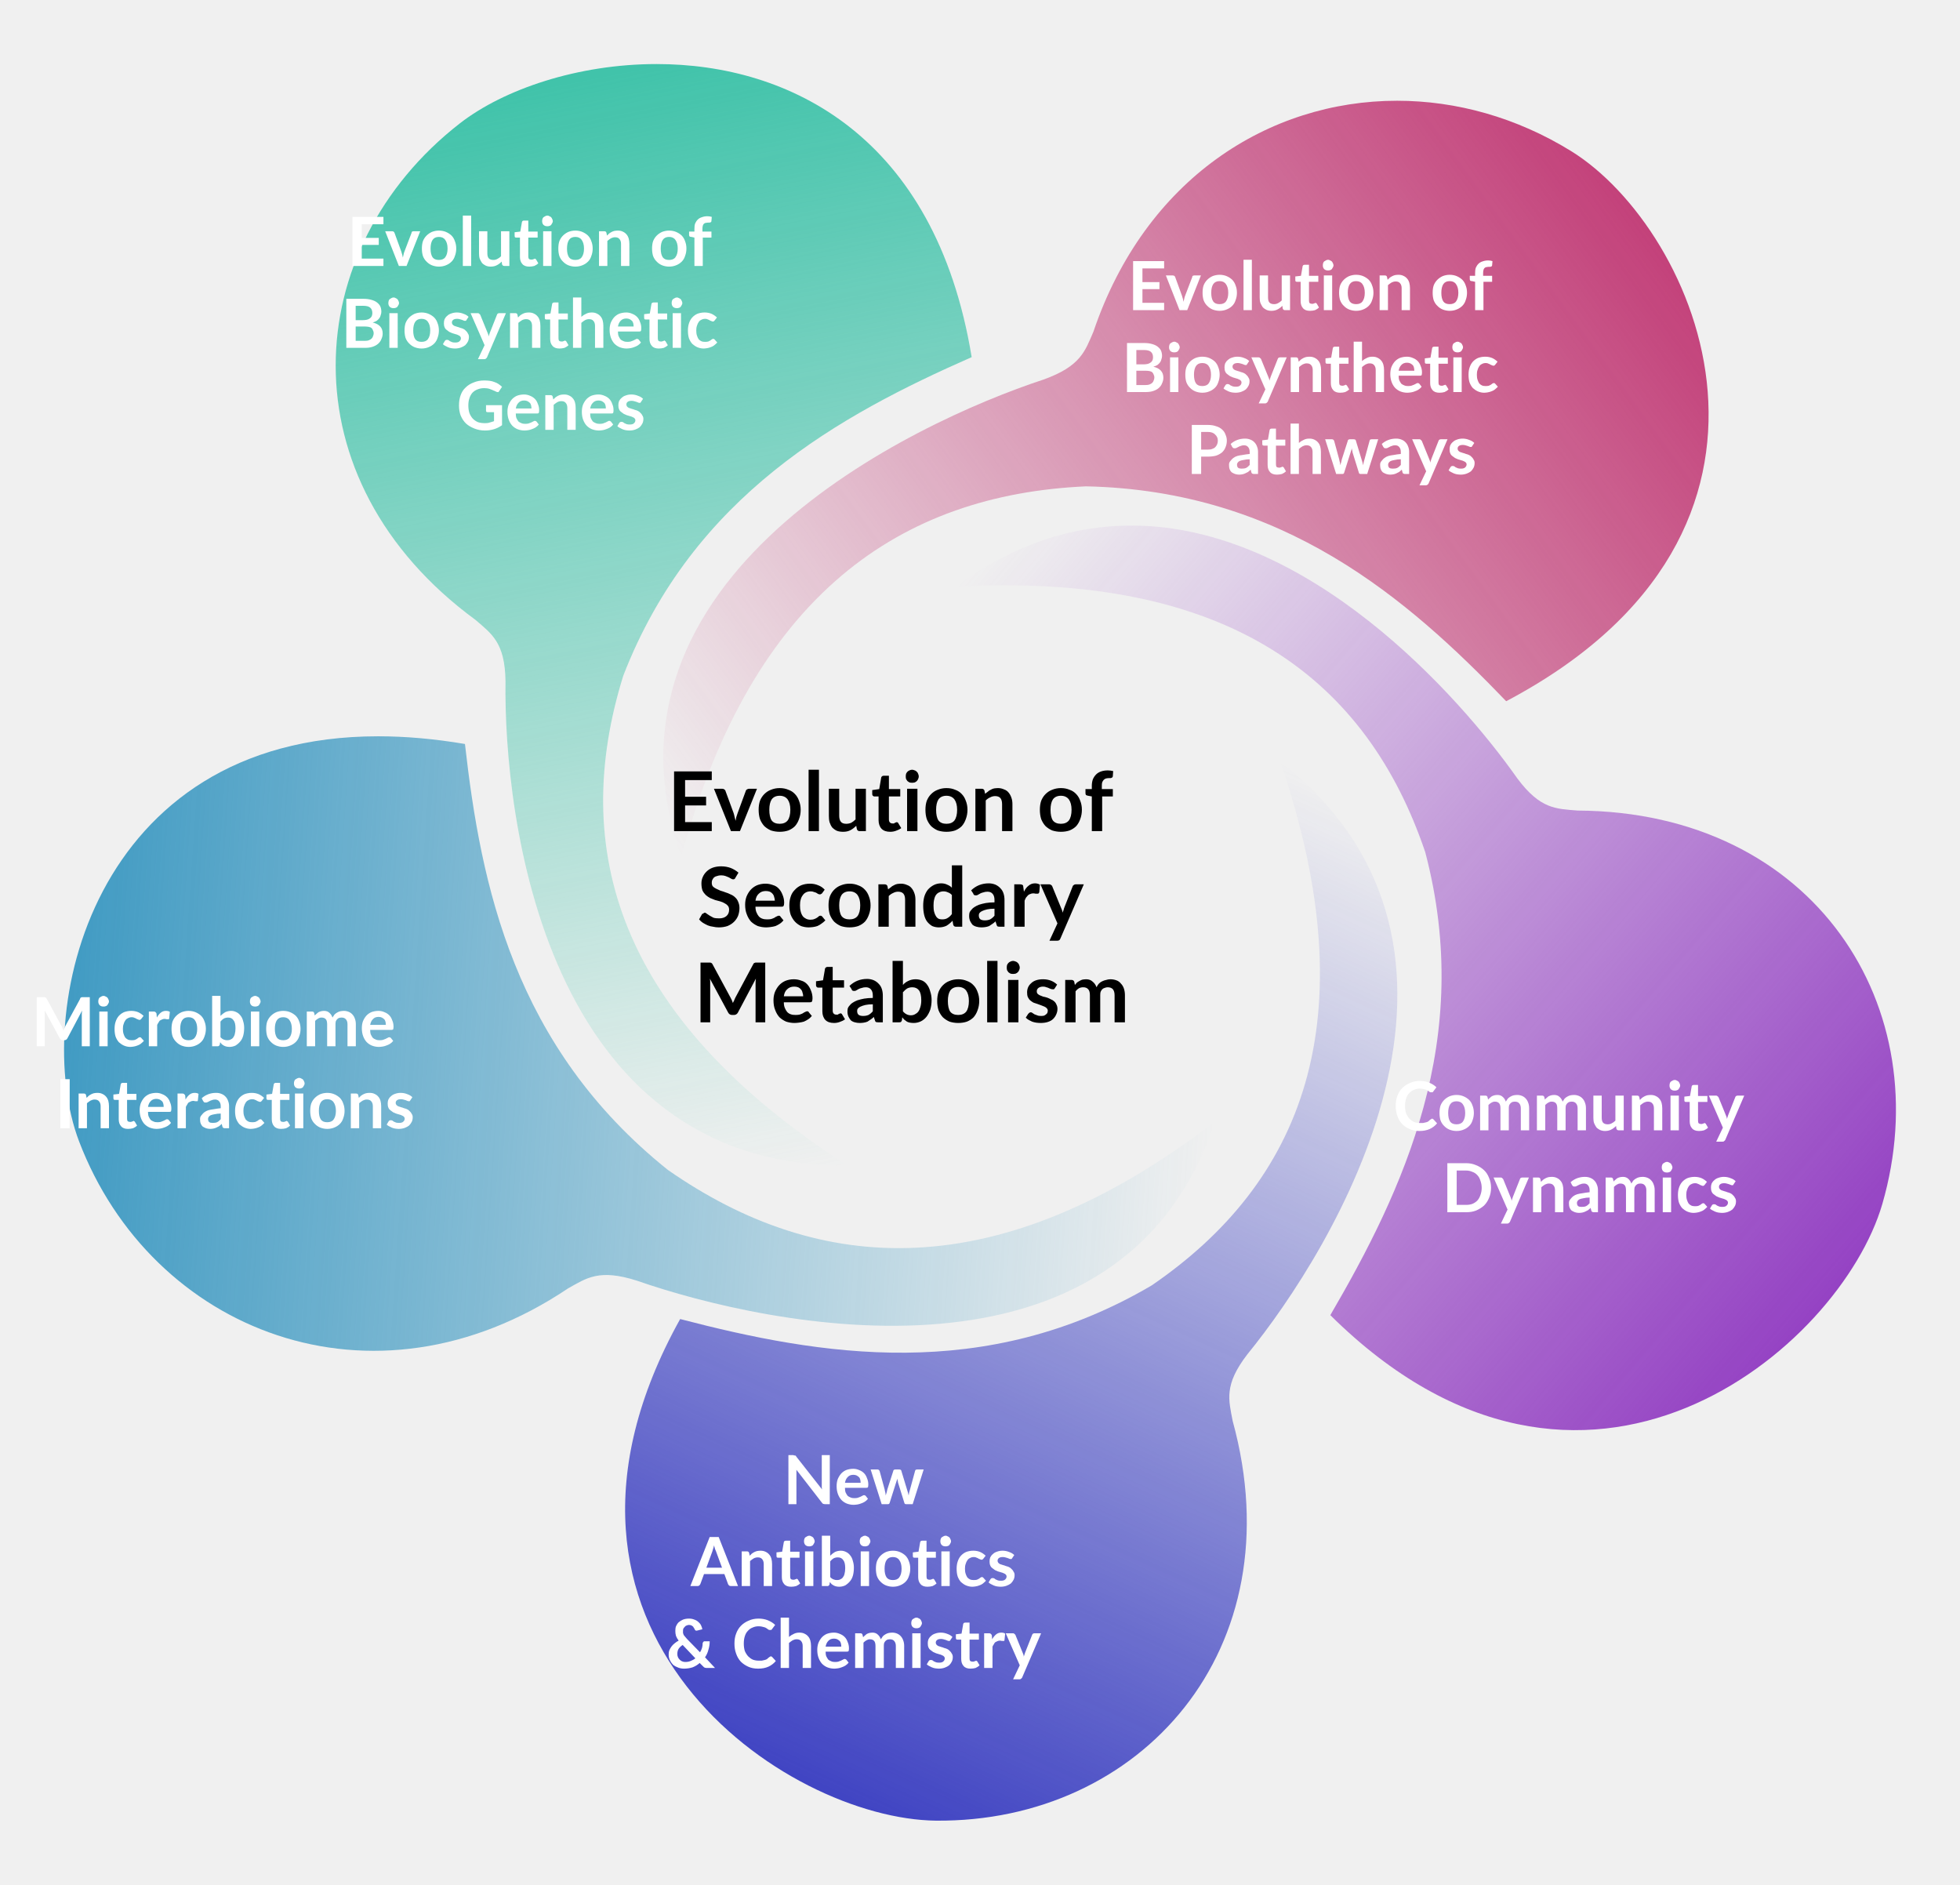
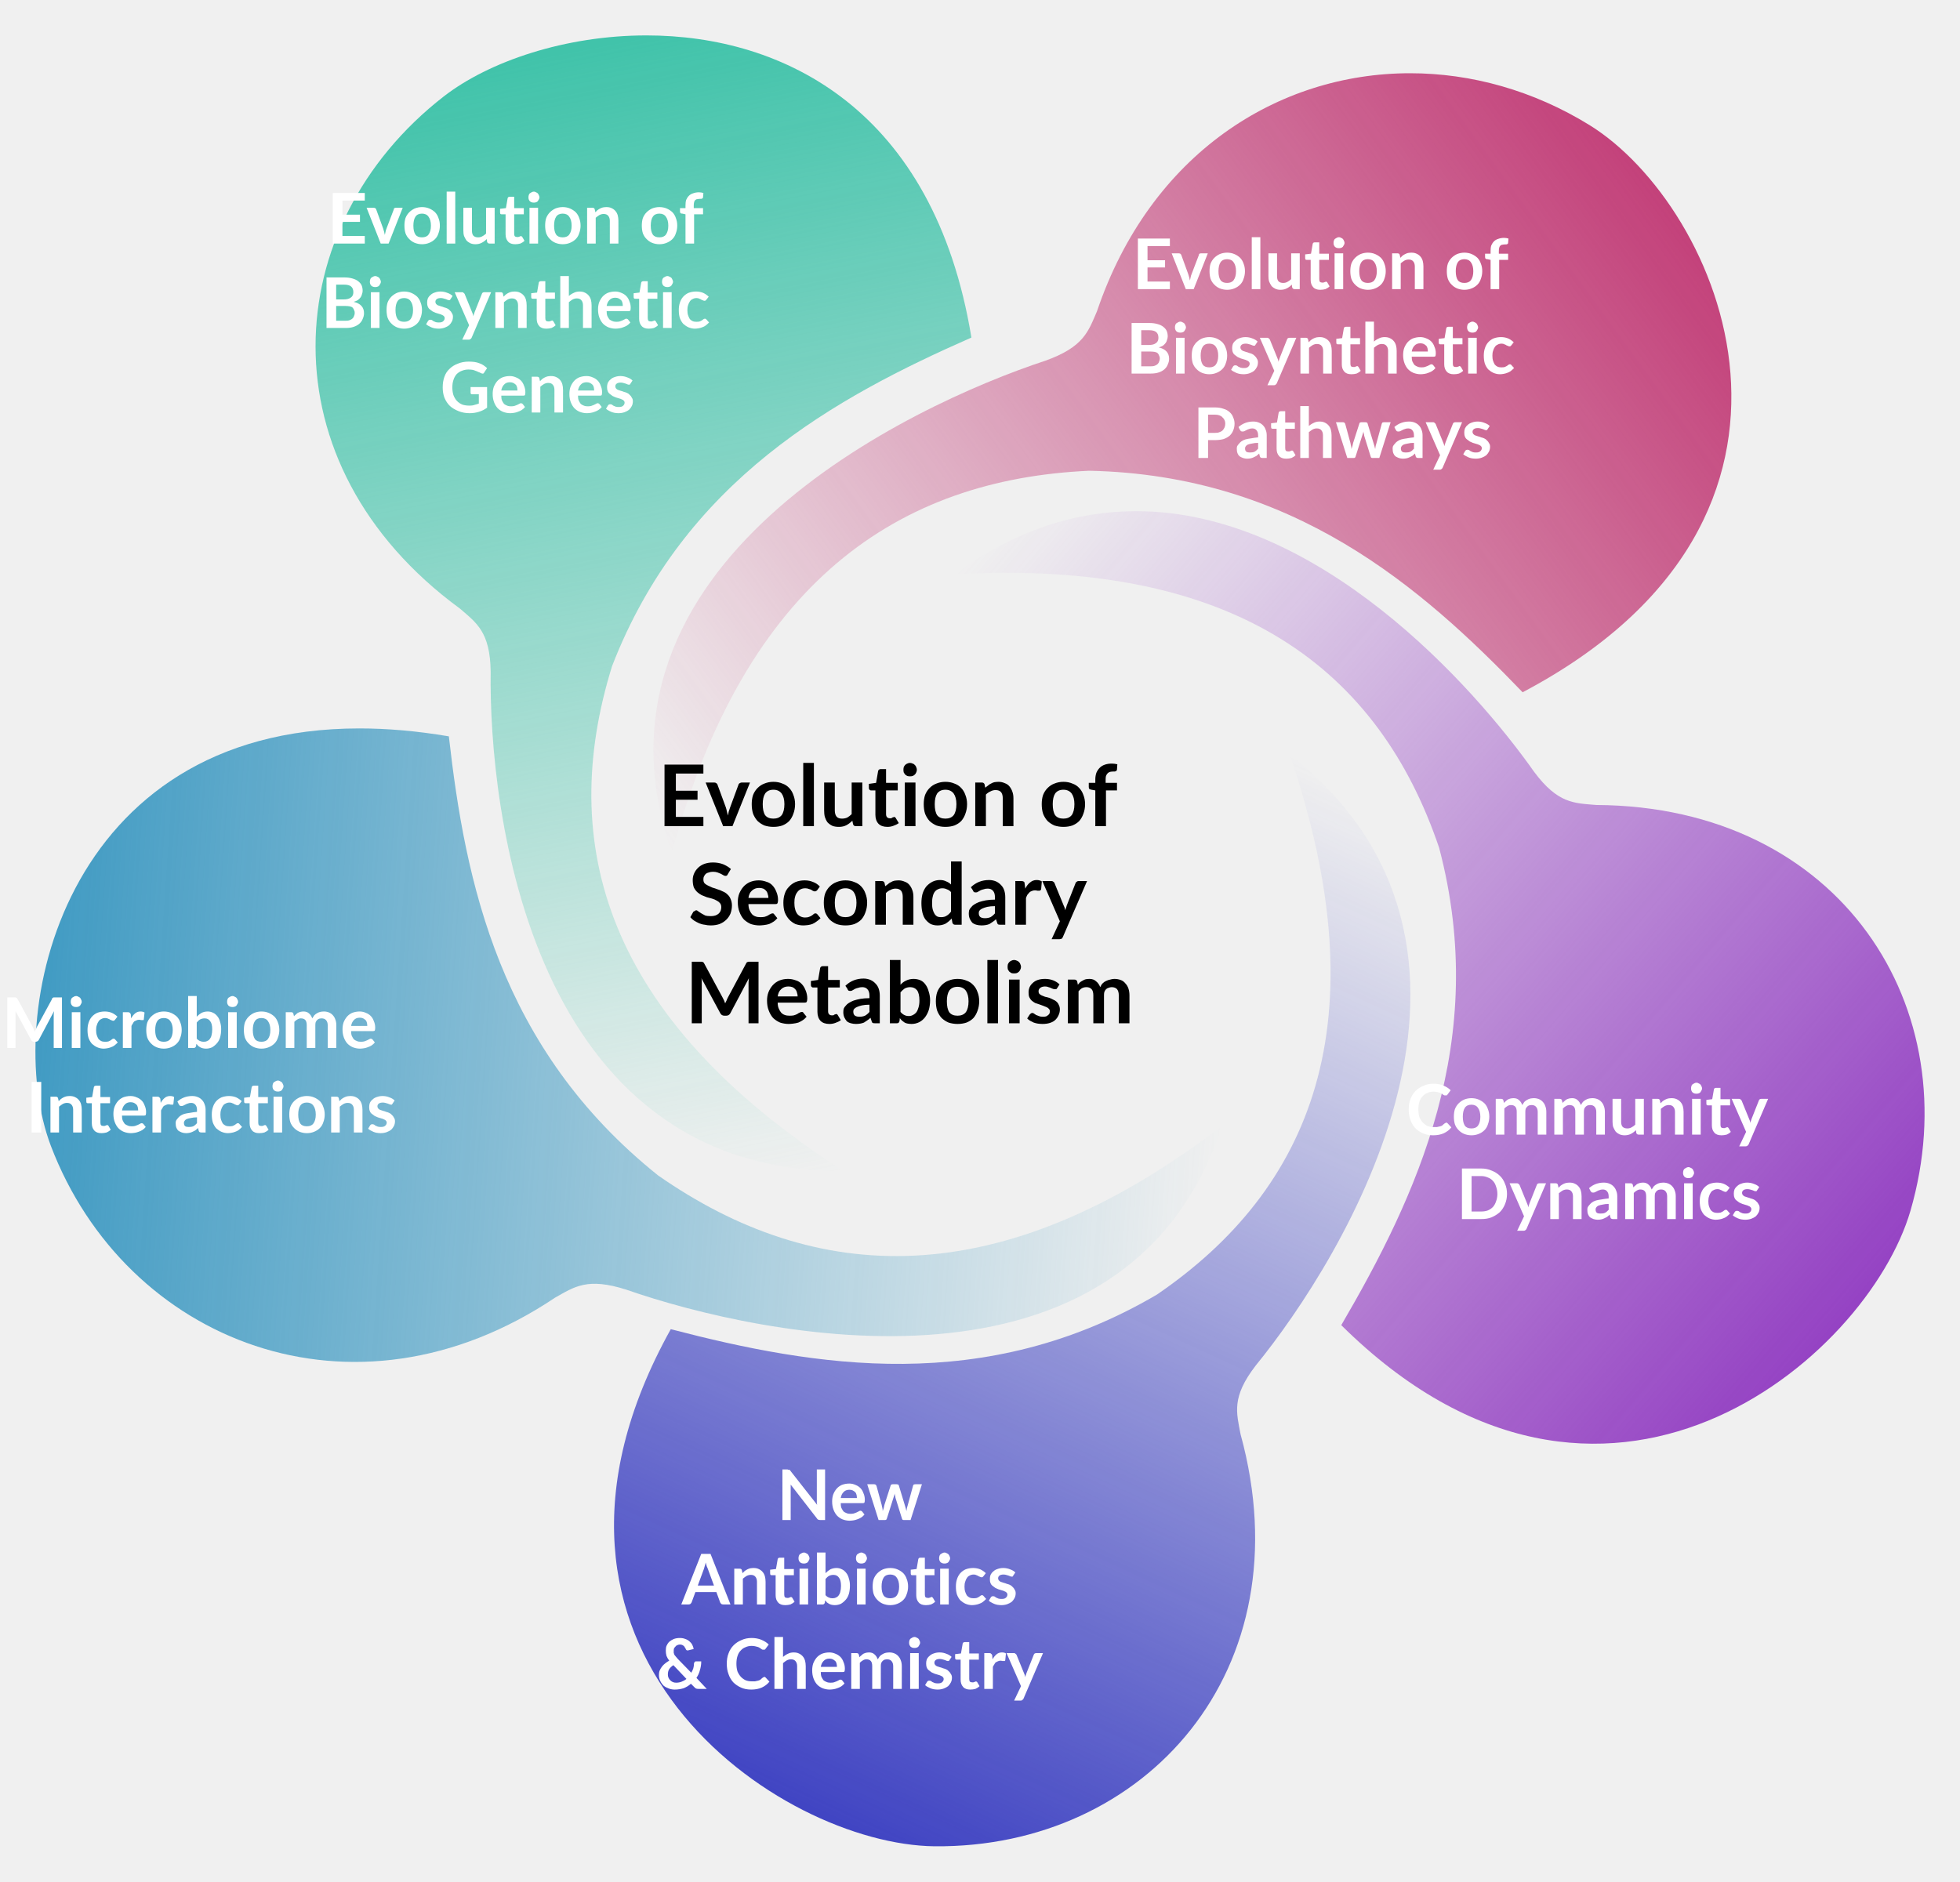
- <svg xmlns="http://www.w3.org/2000/svg" xmlns:xlink="http://www.w3.org/1999/xlink" width="91.804mm" height="88.266mm" viewBox="0 0 91.804 88.266" version="1.1" id="svg8795">
+ <svg xmlns="http://www.w3.org/2000/svg" xmlns:xlink="http://www.w3.org/1999/xlink" width="166mm" height="159.402mm" viewBox="0 0 166 159.402" version="1.1" id="svg8795">
  <defs id="defs8792">
    <linearGradient xlink:href="#linearGradient2032" id="linearGradient2070" x1="321.881" y1="431.747" x2="369.11" y2="190.869" gradientUnits="userSpaceOnUse" />
    <linearGradient id="linearGradient2032">
      <stop style="stop-color:#41c3aa;stop-opacity:1;" offset="0" id="stop2028" />
      <stop style="stop-color:#41c3aa;stop-opacity:0;" offset="1" id="stop2030" />
    </linearGradient>
    <clipPath clipPathUnits="userSpaceOnUse" id="clipPath120">
      <path d="m 327.12,432.864 c -17.264,-10e-4 -33.526,-5.518 -43.182,-13.006 v 0 c -35.344,-27.476 -38.62,-78.288 3.448,-109.122 v 0 c 3.564,-3.078 6.437,-4.981 6.552,-13.431 v 0 c -0.401,-29.323 8.333,-106.659 75.173,-106.436 v 0 C 318.134,223.634 308.076,260.707 319.8,298.48 v 0 c 15.345,39.62 47.585,57.248 76.551,70.006 v 0 c -7.979,48.62 -40.042,64.377 -69.223,64.378 v 0 c -0.004,0 -0.004,0 -0.008,0" id="path118" />
    </clipPath>
    <clipPath clipPathUnits="userSpaceOnUse" id="clipPath124">
      <path d="M 0,0 H 792 V 612 H 0 Z" id="path122" />
    </clipPath>
    <linearGradient xlink:href="#linearGradient2024" id="linearGradient2068" x1="537.376" y1="407.867" x2="332.522" y2="258.675" gradientUnits="userSpaceOnUse" />
    <linearGradient id="linearGradient2024">
      <stop style="stop-color:#c3417a;stop-opacity:1;" offset="0" id="stop2020" />
      <stop style="stop-color:#c3417a;stop-opacity:0;" offset="1" id="stop2022" />
    </linearGradient>
    <clipPath clipPathUnits="userSpaceOnUse" id="clipPath172">
      <path d="m 489.807,424.805 c -28.163,-0.003 -55.335,-17.145 -66.703,-50.714 v 0 c -1.862,-4.314 -2.8,-7.6 -10.975,-10.53 v 0 C 383.503,354.135 311.113,320.236 332.522,258.675 v 0 c 15.68,57.957 48.522,79.621 88.948,81.43 v 0 c 43.371,-0.911 70.725,-24.753 92.308,-47.2 v 0 c 71.187,37.573 42.098,103.605 14.283,120.829 v 0 c -11.988,7.403 -25.223,11.07 -38.25,11.071 v 0 c -10e-4,0 -10e-4,0 -0.004,0" id="path170" />
    </clipPath>
    <clipPath clipPathUnits="userSpaceOnUse" id="clipPath176">
      <path d="M 0,0 H 792 V 612 H 0 Z" id="path174" />
    </clipPath>
    <linearGradient xlink:href="#linearGradient2064" id="linearGradient2066" x1="582.675" y1="156.358" x2="392.767" y2="318.046" gradientUnits="userSpaceOnUse" />
    <linearGradient id="linearGradient2064">
      <stop style="stop-color:#9441c3;stop-opacity:1;" offset="0" id="stop2060" />
      <stop style="stop-color:#9441c3;stop-opacity:0;" offset="1" id="stop2062" />
    </linearGradient>
    <clipPath clipPathUnits="userSpaceOnUse" id="clipPath224">
      <path d="m 431.407,331.494 c -12.463,-0.002 -25.513,-3.859 -38.64,-13.448 v 0 c 60.559,3.39 90.506,-20.755 103.22,-58.266 v 0 c 10.867,-41.134 -4.884,-74.368 -20.845,-101.73 v 0 c 55.798,-55.278 112.07,-7.191 121.266,24.402 v 0 c 12.473,43.041 -14.751,86.158 -66.959,86.437 v 0 c -4.696,0.402 -8.142,0.256 -13.204,7.039 v 0 c -12.804,18.171 -46.017,55.564 -84.828,55.566 v 0 c -0.005,0 -0.006,0 -0.01,0" id="path222" />
    </clipPath>
    <clipPath clipPathUnits="userSpaceOnUse" id="clipPath228">
      <path d="M 0,0 H 792 V 612 H 0 Z" id="path226" />
    </clipPath>
    <linearGradient xlink:href="#linearGradient2048" id="linearGradient2050" x1="361.058" y1="55.73" x2="464.138" y2="279.688" gradientUnits="userSpaceOnUse" />
    <linearGradient id="linearGradient2048">
      <stop style="stop-color:#4145c3;stop-opacity:1;" offset="0" id="stop2044" />
      <stop style="stop-color:#4145c3;stop-opacity:0;" offset="1" id="stop2046" />
    </linearGradient>
    <clipPath clipPathUnits="userSpaceOnUse" id="clipPath276">
      <path d="M 435.887,164.575 C 399.211,143.01 362.96,149.209 332.306,157.194 v 0 C 294.135,88.55 355.623,47.341 388.527,47.012 v 0 c 44.81,-0.397 78.982,37.453 65.162,87.8 v 0 c -0.881,4.63 -1.952,7.909 3.213,14.613 v 0 c 18.553,22.768 59.799,88.903 7.236,130.263 v 0 c 19.606,-57.397 4.437,-92.748 -28.251,-115.113" id="path274" />
    </clipPath>
    <clipPath clipPathUnits="userSpaceOnUse" id="clipPath280">
      <path d="M 0,0 H 792 V 612 H 0 Z" id="path278" />
    </clipPath>
    <linearGradient xlink:href="#linearGradient2040" id="linearGradient2966" gradientUnits="userSpaceOnUse" x1="196.955" y1="217.708" x2="449.769" y2="200.531" />
    <linearGradient id="linearGradient2040">
      <stop style="stop-color:#419bc3;stop-opacity:1;" offset="0" id="stop2036" />
      <stop style="stop-color:#419bc3;stop-opacity:0;" offset="1" id="stop2038" />
    </linearGradient>
    <clipPath clipPathUnits="userSpaceOnUse" id="clipPath328">
      <path d="m 265.958,285.201 c -63.003,-0.003 -76.332,-61.001 -65.709,-88.96 v 0 c 15.875,-41.632 64.397,-61.192 107.442,-32.31 v 0 c 4.1,2.295 6.842,4.334 15.115,1.691 v 0 c 28.461,-9.911 106.549,-26.99 126.964,34.908 v 0 C 402.093,164.036 362.847,166.793 329.644,189.927 v 0 c -33.887,27.084 -41.118,62.641 -44.614,93.585 v 0 c -6.806,1.152 -13.147,1.689 -19.057,1.689 v 0 c -0.005,0 -0.009,0 -0.015,0" id="path326" />
    </clipPath>
    <clipPath clipPathUnits="userSpaceOnUse" id="clipPath332">
      <path d="M 0,0 H 792 V 612 H 0 Z" id="path330" />
    </clipPath>
    <linearGradient xlink:href="#linearGradient2032" id="linearGradient9240" gradientUnits="userSpaceOnUse" x1="321.881" y1="431.747" x2="369.11" y2="190.869" />
    <linearGradient xlink:href="#linearGradient2032" id="linearGradient9242" gradientUnits="userSpaceOnUse" x1="321.881" y1="431.747" x2="369.11" y2="190.869" />
    <linearGradient xlink:href="#linearGradient2032" id="linearGradient9244" gradientUnits="userSpaceOnUse" x1="321.881" y1="431.747" x2="369.11" y2="190.869" />
    <linearGradient xlink:href="#linearGradient2024" id="linearGradient9246" gradientUnits="userSpaceOnUse" x1="537.376" y1="407.867" x2="332.522" y2="258.675" />
    <linearGradient xlink:href="#linearGradient2024" id="linearGradient9248" gradientUnits="userSpaceOnUse" x1="537.376" y1="407.867" x2="332.522" y2="258.675" />
    <linearGradient xlink:href="#linearGradient2024" id="linearGradient9250" gradientUnits="userSpaceOnUse" x1="537.376" y1="407.867" x2="332.522" y2="258.675" />
    <linearGradient xlink:href="#linearGradient2064" id="linearGradient9252" gradientUnits="userSpaceOnUse" x1="582.675" y1="156.358" x2="392.767" y2="318.046" />
    <linearGradient xlink:href="#linearGradient2064" id="linearGradient9254" gradientUnits="userSpaceOnUse" x1="582.675" y1="156.358" x2="392.767" y2="318.046" />
    <linearGradient xlink:href="#linearGradient2064" id="linearGradient9256" gradientUnits="userSpaceOnUse" x1="582.675" y1="156.358" x2="392.767" y2="318.046" />
    <linearGradient xlink:href="#linearGradient2048" id="linearGradient9258" gradientUnits="userSpaceOnUse" x1="361.058" y1="55.73" x2="464.138" y2="279.688" />
    <linearGradient xlink:href="#linearGradient2048" id="linearGradient9260" gradientUnits="userSpaceOnUse" x1="361.058" y1="55.73" x2="464.138" y2="279.688" />
    <linearGradient xlink:href="#linearGradient2048" id="linearGradient9262" gradientUnits="userSpaceOnUse" x1="361.058" y1="55.73" x2="464.138" y2="279.688" />
    <linearGradient xlink:href="#linearGradient2040" id="linearGradient9264" gradientUnits="userSpaceOnUse" x1="196.955" y1="217.708" x2="449.769" y2="200.531" />
    <linearGradient xlink:href="#linearGradient2040" id="linearGradient9266" gradientUnits="userSpaceOnUse" x1="196.955" y1="217.708" x2="449.769" y2="200.531" />
    <linearGradient xlink:href="#linearGradient2040" id="linearGradient9268" gradientUnits="userSpaceOnUse" x1="196.955" y1="217.708" x2="449.769" y2="200.531" />
  </defs>
  <g id="layer1" transform="translate(-66.45398,-47.56954)">
-     <g id="g8592" transform="translate(67.73793,-110.7959)">
+     <g id="g8592" transform="matrix(1.864712,0,0,1.864712,66.25403,-250.3304)">
      <g id="g8636" transform="matrix(0.7597714,0,0,0.7597714,27.66459,69.81954)">
        <g transform="matrix(0.2806154,0,0,-0.2806154,-89.42174,241.9596)" style="fill:url(#linearGradient2070);fill-opacity:1;stroke:none;stroke-width:0.999;stroke-miterlimit:4;stroke-dasharray:none;stroke-opacity:1" clip-path="url(#clipPath120)" id="g1306">
          <g style="fill:url(#linearGradient9244);fill-opacity:1;stroke:none;stroke-width:0.999;stroke-miterlimit:4;stroke-dasharray:none;stroke-opacity:1" clip-path="url(#clipPath124)" id="g1304">
            <g style="fill:url(#linearGradient9242);fill-opacity:1;stroke:none;stroke-width:0.999;stroke-miterlimit:4;stroke-dasharray:none;stroke-opacity:1" id="g1302">
              <path d="M 0,0 H 792 V 612 H 0 Z" style="fill:url(#linearGradient9240);fill-opacity:1;stroke:none;stroke-width:0.999;stroke-miterlimit:4;stroke-dasharray:none;stroke-opacity:1" id="path1300-4" />
            </g>
          </g>
        </g>
        <g transform="matrix(0.2806154,0,0,-0.2806154,-89.42174,241.9596)" style="fill:url(#linearGradient2068);fill-opacity:1" clip-path="url(#clipPath172)" id="g1348">
          <g style="fill:url(#linearGradient9250);fill-opacity:1" clip-path="url(#clipPath176)" id="g1346">
            <g style="fill:url(#linearGradient9248);fill-opacity:1" id="g1344">
              <path d="M 0,0 H 792 V 612 H 0 Z" style="fill:url(#linearGradient9246);fill-opacity:1;stroke:none" id="path1342" />
            </g>
          </g>
        </g>
        <g transform="matrix(0.2806154,0,0,-0.2806154,-89.42174,241.9596)" style="fill:url(#linearGradient2066);fill-opacity:1" clip-path="url(#clipPath224)" id="g1390">
          <g style="fill:url(#linearGradient9256);fill-opacity:1" clip-path="url(#clipPath228)" id="g1388">
            <g style="fill:url(#linearGradient9254);fill-opacity:1" id="g1386">
              <path d="M 0,0 H 792 V 612 H 0 Z" style="fill:url(#linearGradient9252);fill-opacity:1;stroke:none" id="path1384-9" />
            </g>
          </g>
        </g>
        <g transform="matrix(0.2806154,0,0,-0.2806154,-89.42174,241.9596)" style="fill:url(#linearGradient2050);fill-opacity:1" clip-path="url(#clipPath276)" id="g1432">
          <g style="fill:url(#linearGradient9262);fill-opacity:1" clip-path="url(#clipPath280)" id="g1430">
            <g style="fill:url(#linearGradient9260);fill-opacity:1" id="g1428">
              <path d="M 0,0 H 792 V 612 H 0 Z" style="fill:url(#linearGradient9258);fill-opacity:1;stroke:none" id="path1426" />
            </g>
          </g>
        </g>
        <g transform="matrix(0.2806154,0,0,-0.2806154,-89.42174,241.9596)" style="fill:url(#linearGradient2966);fill-opacity:1" clip-path="url(#clipPath328)" id="g1474">
          <g style="fill:url(#linearGradient9268);fill-opacity:1" clip-path="url(#clipPath332)" id="g1472">
            <g style="fill:url(#linearGradient9266);fill-opacity:1" id="g1470">
              <path d="M 0,0 H 792 V 612 H 0 Z" style="fill:url(#linearGradient9264);fill-opacity:1;stroke:none" id="path1468-8" />
            </g>
          </g>
        </g>
      </g>
      <text xml:space="preserve" style="font-style:normal;font-weight:normal;font-size:3.838px;line-height:3.838px;font-family:sans-serif;letter-spacing:0px;word-spacing:0px;fill:#000000;fill-opacity:1;stroke:none;stroke-width:0.16" x="44.914" y="197.292" id="text1716">
        <tspan x="44.914" y="197.292" style="font-style:normal;font-variant:normal;font-weight:bold;font-stretch:normal;font-size:3.881px;line-height:4.477px;font-family:lato;-inkscape-font-specification:'lato Bold';text-align:center;text-anchor:middle;fill:#000000;stroke-width:0.16" id="tspan1718">Evolution of</tspan>
        <tspan x="44.914" y="201.769" style="font-style:normal;font-variant:normal;font-weight:bold;font-stretch:normal;font-size:3.881px;line-height:4.477px;font-family:lato;-inkscape-font-specification:'lato Bold';text-align:center;text-anchor:middle;fill:#000000;stroke-width:0.16" id="tspan1722">Secondary</tspan>
        <tspan x="44.914" y="206.246" style="font-style:normal;font-variant:normal;font-weight:bold;font-stretch:normal;font-size:3.881px;line-height:4.477px;font-family:lato;-inkscape-font-specification:'lato Bold';text-align:center;text-anchor:middle;fill:#000000;stroke-width:0.16" id="tspan1724">Metabolism</tspan>
      </text>
      <text xml:space="preserve" style="font-style:normal;font-weight:normal;font-size:3.838px;line-height:3.838px;font-family:sans-serif;letter-spacing:0px;word-spacing:0px;fill:#ffffff;fill-opacity:1;stroke:none;stroke-width:0.16" x="43.195" y="228.808" id="text1716-2-3-3">
        <tspan id="tspan2520" x="43.195" y="228.808" style="font-style:normal;font-variant:normal;font-weight:bold;font-stretch:normal;font-size:3.175px;line-height:3.411px;font-family:lato;-inkscape-font-specification:'lato Bold';text-align:center;text-anchor:middle;fill:#ffffff;stroke-width:0.16">New</tspan>
        <tspan id="tspan2529" x="43.195" y="232.646" style="font-style:normal;font-variant:normal;font-weight:bold;font-stretch:normal;font-size:3.175px;line-height:3.411px;font-family:lato;-inkscape-font-specification:'lato Bold';text-align:center;text-anchor:middle;fill:#ffffff;stroke-width:0.16">Antibiotics</tspan>
        <tspan id="tspan2638" x="43.195" y="236.483" style="font-style:normal;font-variant:normal;font-weight:bold;font-stretch:normal;font-size:3.175px;line-height:3.411px;font-family:lato;-inkscape-font-specification:'lato Bold';text-align:center;text-anchor:middle;fill:#ffffff;stroke-width:0.16">&amp; Chemistry</tspan>
        <tspan id="tspan2636" x="43.195" y="240.321" />
      </text>
      <text xml:space="preserve" style="font-style:normal;font-weight:normal;font-size:3.838px;line-height:3.838px;font-family:sans-serif;letter-spacing:0px;word-spacing:0px;fill:#ffffff;fill-opacity:1;stroke:none;stroke-width:0.16" x="13.212" y="207.365" id="text1716-2-3-3-1">
        <tspan id="tspan2554" x="13.212" y="207.365" style="font-style:normal;font-variant:normal;font-weight:bold;font-stretch:normal;font-size:3.175px;line-height:3.411px;font-family:lato;-inkscape-font-specification:'lato Bold';text-align:center;text-anchor:middle;fill:#ffffff;stroke-width:0.16">Microbiome</tspan>
        <tspan id="tspan2556" x="13.212" y="211.203" style="font-style:normal;font-variant:normal;font-weight:bold;font-stretch:normal;font-size:3.175px;line-height:3.411px;font-family:lato;-inkscape-font-specification:'lato Bold';text-align:center;text-anchor:middle;fill:#ffffff;stroke-width:0.16">Interactions</tspan>
      </text>
      <text xml:space="preserve" style="font-style:normal;font-weight:normal;font-size:3.838px;line-height:3.838px;font-family:sans-serif;letter-spacing:0px;word-spacing:0px;fill:#ffffff;fill-opacity:1;stroke:none;stroke-width:0.16" x="76.685" y="211.301" id="text1716-2-3-3-7">
        <tspan id="tspan2529-3" x="76.685" y="211.301" style="font-style:normal;font-variant:normal;font-weight:bold;font-stretch:normal;font-size:3.175px;line-height:3.411px;font-family:lato;-inkscape-font-specification:'lato Bold';text-align:center;text-anchor:middle;fill:#ffffff;stroke-width:0.16">Community</tspan>
        <tspan id="tspan2570" x="76.685" y="215.138" style="font-style:normal;font-variant:normal;font-weight:bold;font-stretch:normal;font-size:3.175px;line-height:3.411px;font-family:lato;-inkscape-font-specification:'lato Bold';text-align:center;text-anchor:middle;fill:#ffffff;stroke-width:0.16">Dynamics</tspan>
      </text>
      <text xml:space="preserve" style="font-style:normal;font-weight:normal;font-size:3.838px;line-height:3.838px;font-family:sans-serif;letter-spacing:0px;word-spacing:0px;fill:#ffffff;fill-opacity:1;stroke:none;stroke-width:0.16" x="64.58" y="172.89" id="text1716-2-3-3-5">
        <tspan id="tspan2529-80" x="64.58" y="172.89" style="font-style:normal;font-variant:normal;font-weight:bold;font-stretch:normal;font-size:3.175px;line-height:3.411px;font-family:lato;-inkscape-font-specification:'lato Bold';text-align:center;text-anchor:middle;fill:#ffffff;stroke-width:0.16">Evolution of</tspan>
        <tspan id="tspan8576" x="64.58" y="176.728" style="font-style:normal;font-variant:normal;font-weight:bold;font-stretch:normal;font-size:3.175px;line-height:3.411px;font-family:lato;-inkscape-font-specification:'lato Bold';text-align:center;text-anchor:middle;fill:#ffffff;stroke-width:0.16">Biosynthetic</tspan>
        <tspan id="tspan2632" x="64.58" y="180.565" style="font-style:normal;font-variant:normal;font-weight:bold;font-stretch:normal;font-size:3.175px;line-height:3.411px;font-family:lato;-inkscape-font-specification:'lato Bold';text-align:center;text-anchor:middle;fill:#ffffff;stroke-width:0.16">Pathways</tspan>
      </text>
      <text xml:space="preserve" style="font-style:normal;font-weight:normal;font-size:3.838px;line-height:3.838px;font-family:sans-serif;letter-spacing:0px;word-spacing:0px;fill:#ffffff;fill-opacity:1;stroke:none;stroke-width:0.16" x="28.013" y="170.821" id="text1716-2-3-3-4">
        <tspan id="tspan2529-1" x="28.013" y="170.821" style="font-style:normal;font-variant:normal;font-weight:bold;font-stretch:normal;font-size:3.175px;line-height:3.411px;font-family:lato;-inkscape-font-specification:'lato Bold';text-align:center;text-anchor:middle;fill:#ffffff;stroke-width:0.16">Evolution of</tspan>
        <tspan id="tspan8572" x="28.013" y="174.659" style="font-style:normal;font-variant:normal;font-weight:bold;font-stretch:normal;font-size:3.175px;line-height:3.411px;font-family:lato;-inkscape-font-specification:'lato Bold';text-align:center;text-anchor:middle;fill:#ffffff;stroke-width:0.16">Biosynthetic</tspan>
        <tspan id="tspan2634" x="28.013" y="178.496" style="font-style:normal;font-variant:normal;font-weight:bold;font-stretch:normal;font-size:3.175px;line-height:3.411px;font-family:lato;-inkscape-font-specification:'lato Bold';text-align:center;text-anchor:middle;fill:#ffffff;stroke-width:0.16">Genes</tspan>
      </text>
    </g>
  </g>
</svg>
